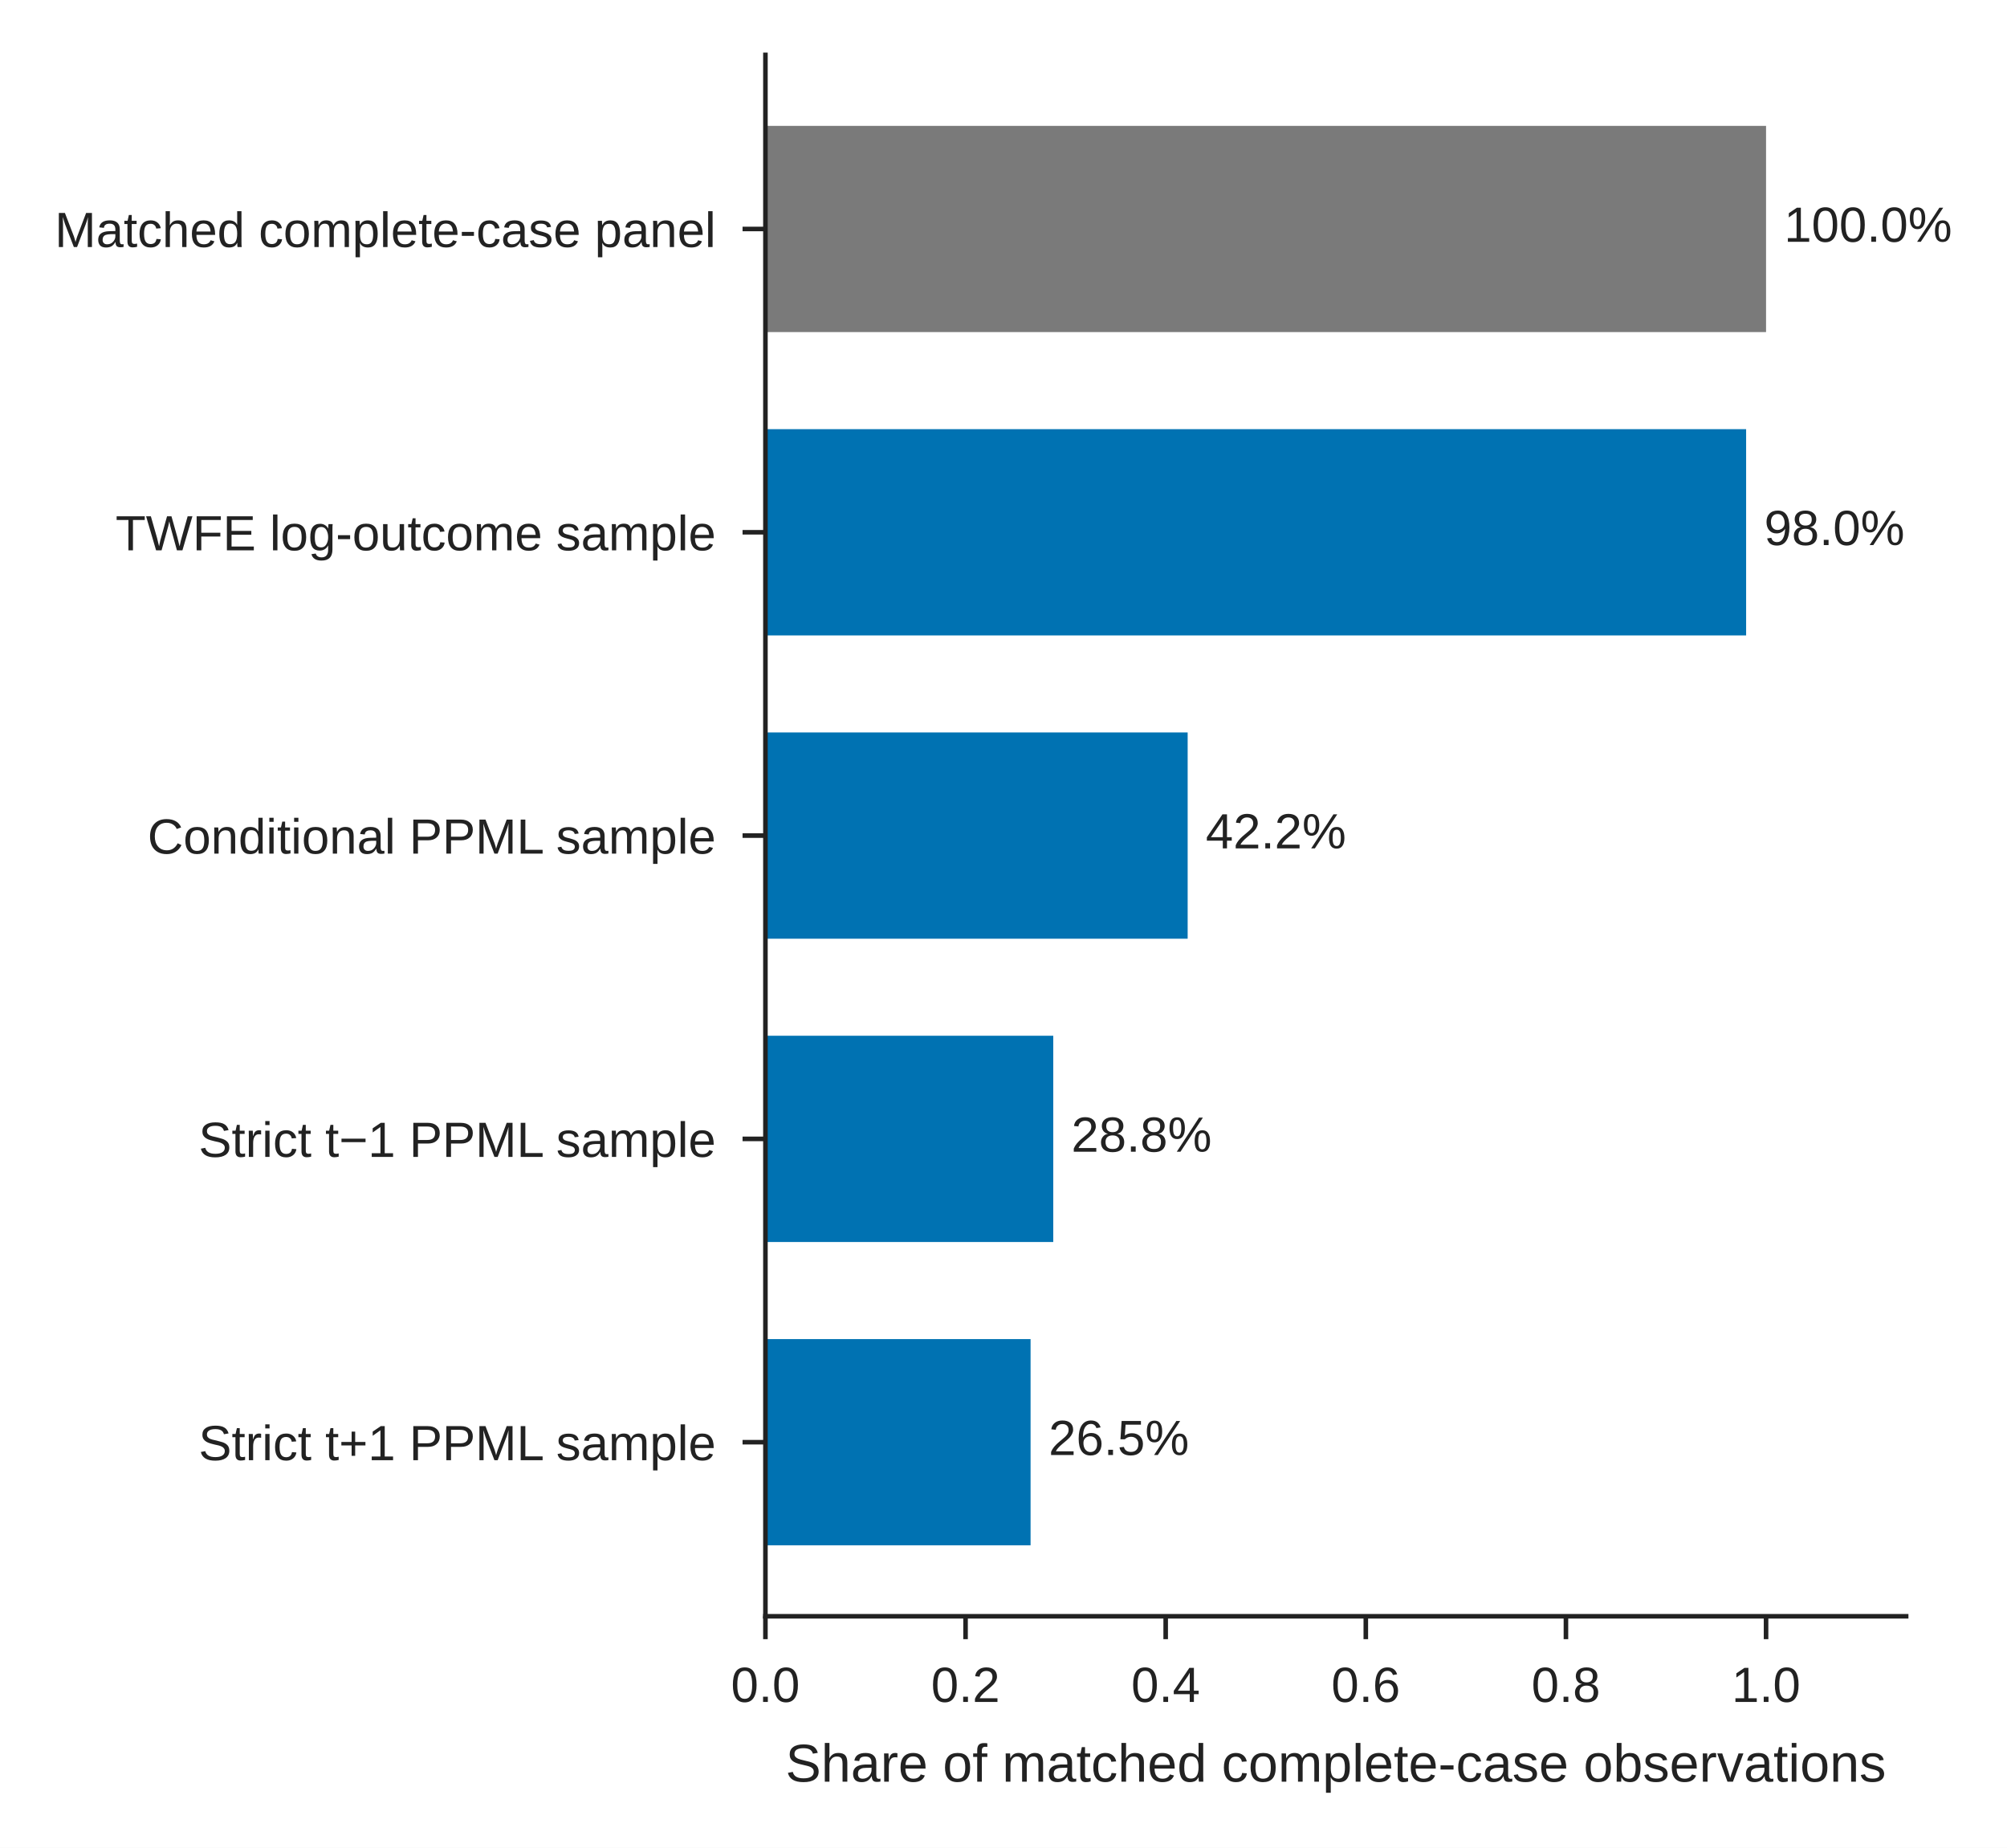
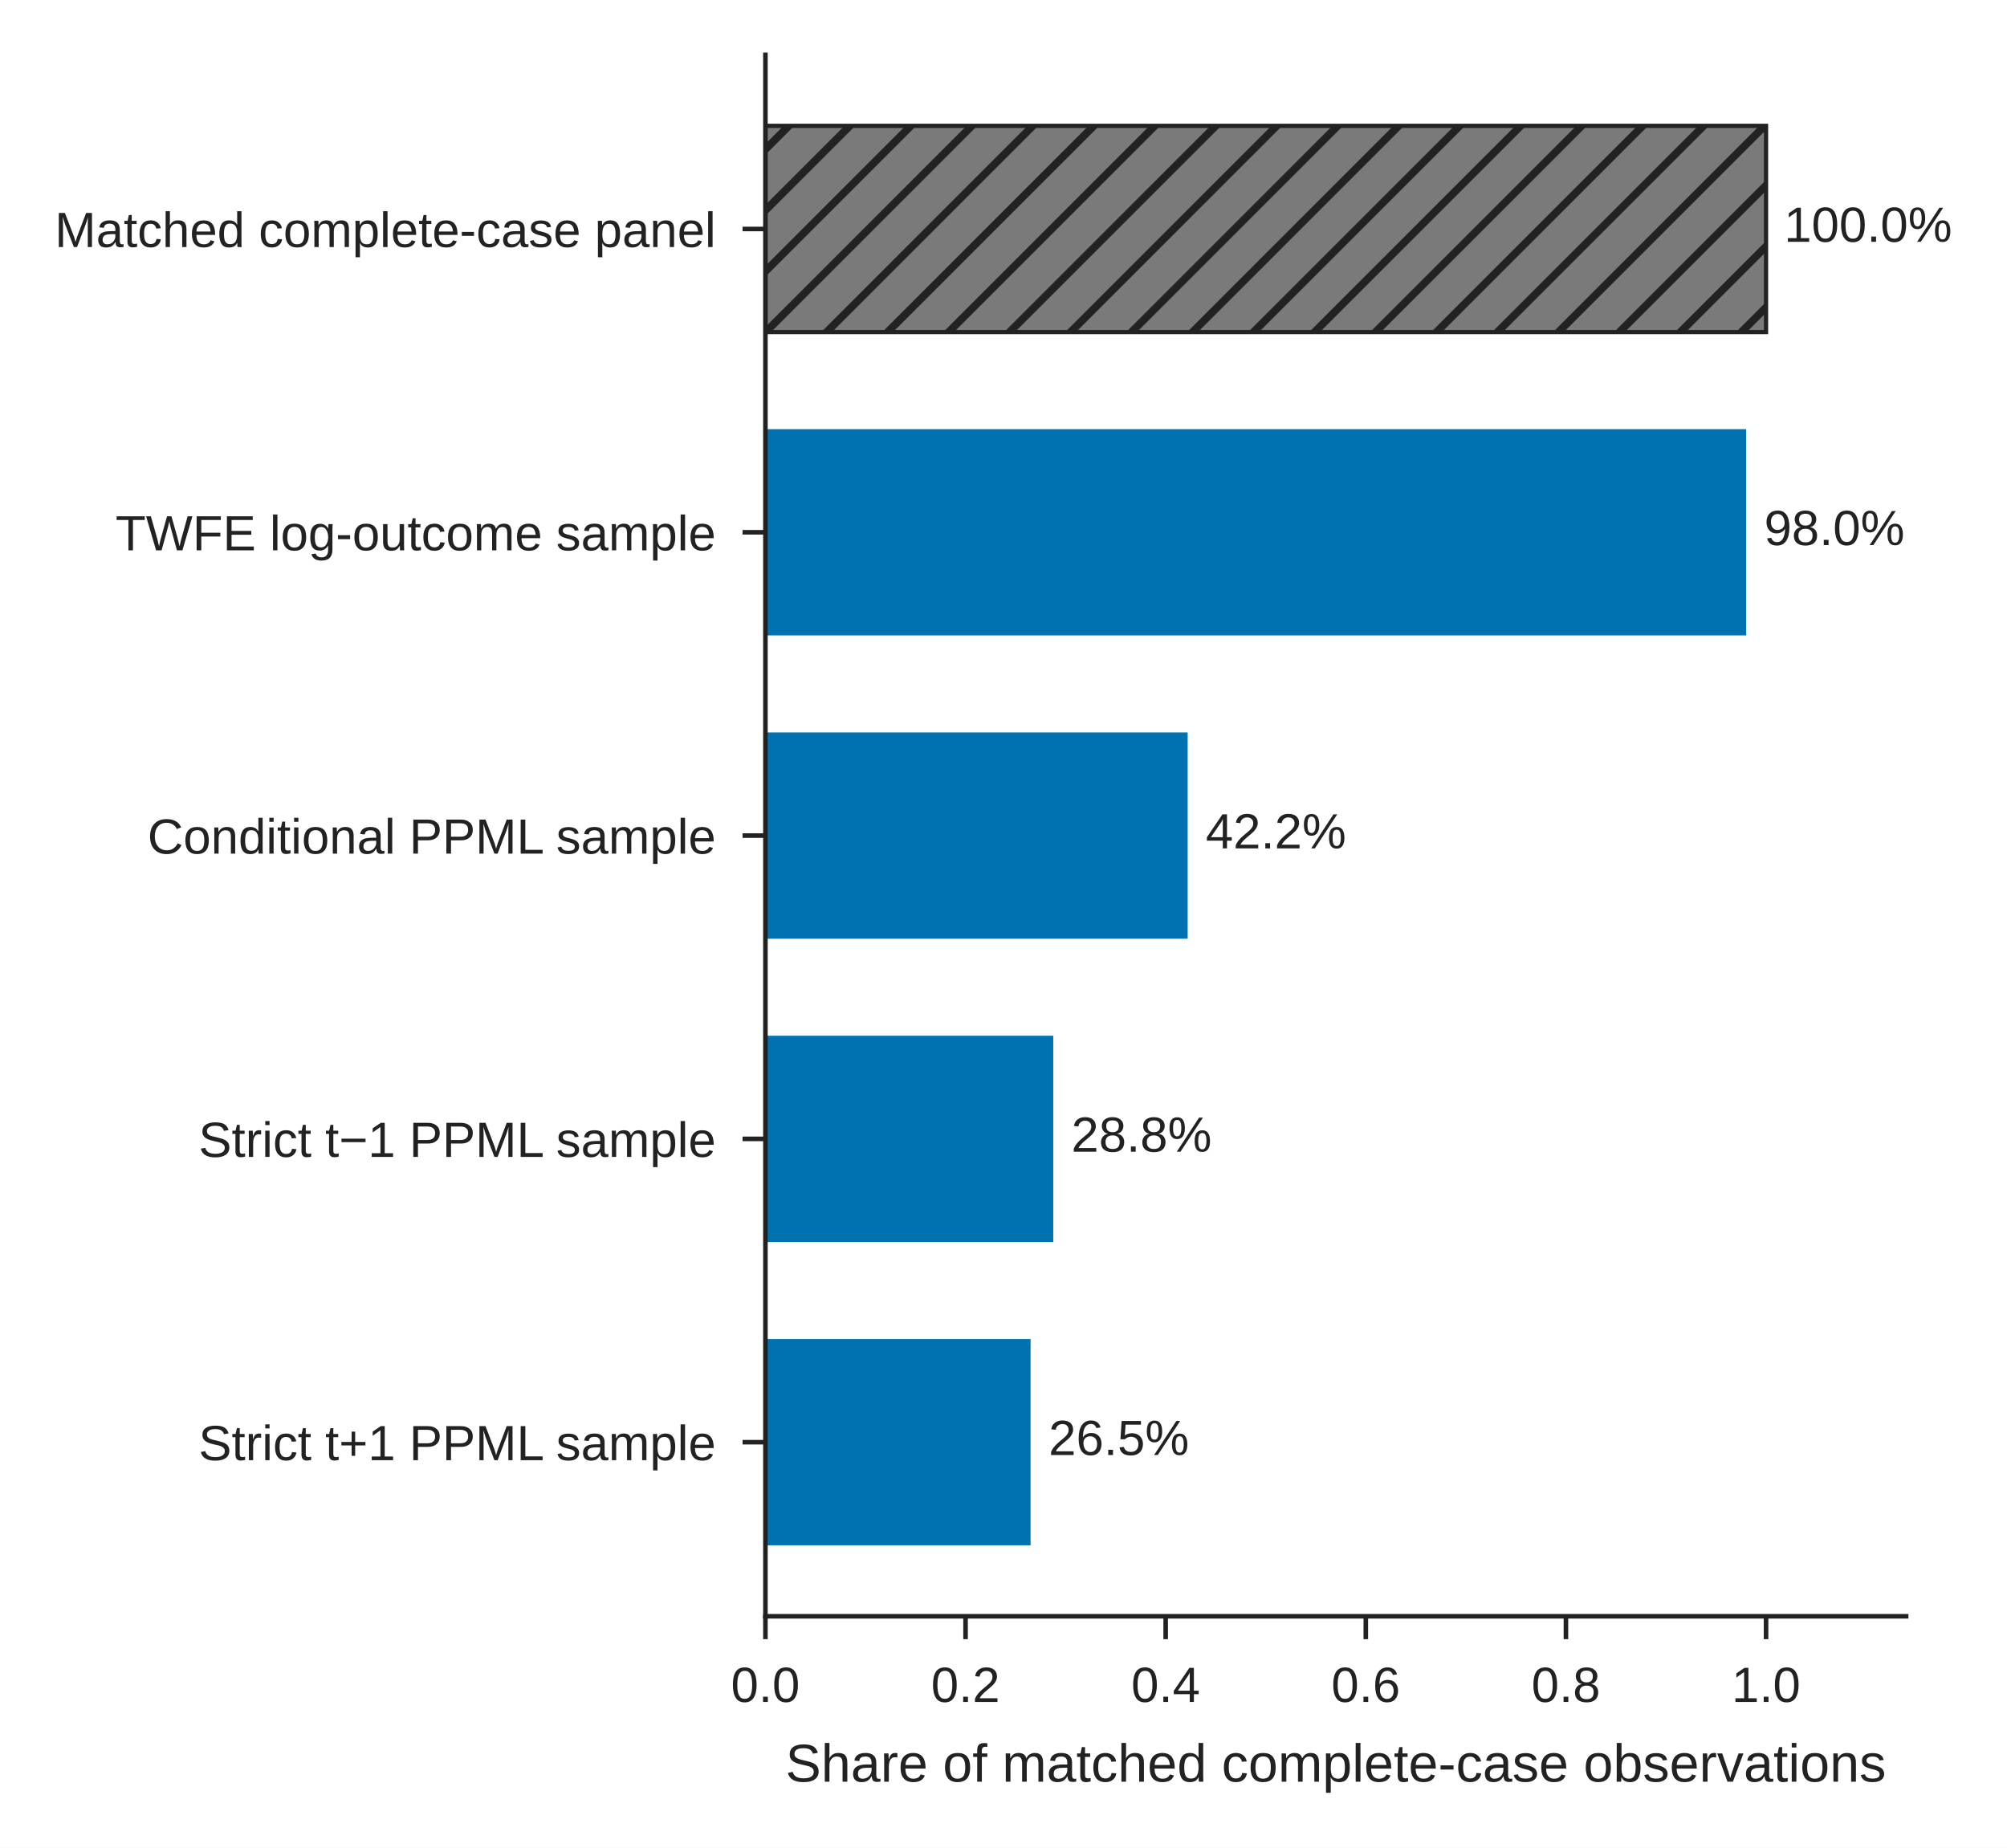
<svg xmlns="http://www.w3.org/2000/svg" xmlns:xlink="http://www.w3.org/1999/xlink" width="263.28pt" height="242.4pt" viewBox="0 0 263.28 242.4" version="1.1">
  <defs>
    <style type="text/css">*{stroke-linejoin: round; stroke-linecap: butt}</style>
  </defs>
  <g id="figure_1">
    <g id="patch_1">
      <path d="M 0 242.4 L 263.28 242.4 L 263.28 0 L 0 0 z " style="fill: #ffffff" />
    </g>
    <g id="axes_1">
      <g id="patch_2">
        <path d="M 100.409 212.03 L 250.05 212.03 L 250.05 7.2 L 100.409 7.2 z " style="fill: #ffffff" />
      </g>
      <g id="patch_3">
-         <path d="M 100.409 202.72 L 135.192 202.72 L 135.192 175.664 L 100.409 175.664 z " clip-path="url(#p243b2b5ce0)" style="fill: #0072b2" />
+         <path d="M 100.409 202.72 L 135.192 202.72 L 135.192 175.664 L 100.409 175.664 z " clip-path="url(#p2c71755d62)" style="fill: #0072b2" />
      </g>
      <g id="patch_4">
-         <path d="M 100.409 162.931 L 138.167 162.931 L 138.167 135.875 L 100.409 135.875 z " clip-path="url(#p243b2b5ce0)" style="fill: #0072b2" />
+         <path d="M 100.409 162.931 L 138.167 162.931 L 138.167 135.875 L 100.409 135.875 z " clip-path="url(#p2c71755d62)" style="fill: #0072b2" />
      </g>
      <g id="patch_5">
-         <path d="M 100.409 123.143 L 155.798 123.143 L 155.798 96.087 L 100.409 96.087 z " clip-path="url(#p243b2b5ce0)" style="fill: #0072b2" />
+         <path d="M 100.409 123.143 L 155.798 123.143 L 155.798 96.087 L 100.409 96.087 z " clip-path="url(#p2c71755d62)" style="fill: #0072b2" />
      </g>
      <g id="patch_6">
-         <path d="M 100.409 83.355 L 229.058 83.355 L 229.058 56.299 L 100.409 56.299 z " clip-path="url(#p243b2b5ce0)" style="fill: #0072b2" />
+         <path d="M 100.409 83.355 L 229.058 83.355 L 229.058 56.299 L 100.409 56.299 z " clip-path="url(#p2c71755d62)" style="fill: #0072b2" />
      </g>
      <g id="patch_7">
-         <path d="M 100.409 43.566 L 231.673 43.566 L 231.673 16.51 L 100.409 16.51 z " clip-path="url(#p243b2b5ce0)" style="fill: #7a7a7a" />
+         <path d="M 100.409 43.566 L 231.673 43.566 L 231.673 16.51 L 100.409 16.51 z " clip-path="url(#p2c71755d62)" style="fill: url(#hb2bf0fa080); stroke: #222222; stroke-width: 0.55; stroke-linejoin: miter" />
      </g>
      <g id="matplotlib.axis_1">
        <g id="xtick_1">
          <g id="line2d_1">
            <defs>
-               <path id="ma44e10a7fc" d="M 0 0 L 0 3 " style="stroke: #222222; stroke-width: 0.6" />
+               <path id="mba533a1220" d="M 0 0 L 0 3 " style="stroke: #222222; stroke-width: 0.6" />
            </defs>
            <g>
-               <use xlink:href="#ma44e10a7fc" x="100.409" y="212.03" style="fill: #222222; stroke: #222222; stroke-width: 0.6" />
+               <use xlink:href="#mba533a1220" x="100.409" y="212.03" style="fill: #222222; stroke: #222222; stroke-width: 0.6" />
            </g>
          </g>
          <g id="text_1">
            <text style="font-size: 6.5px; font-family: 'Liberation Sans', 'DejaVu Sans'; text-anchor: middle; fill: #222222" x="100.409" y="223.262" transform="rotate(-0 100.409 223.2623)">0.0</text>
          </g>
        </g>
        <g id="xtick_2">
          <g id="line2d_2">
            <g>
-               <use xlink:href="#ma44e10a7fc" x="126.662" y="212.03" style="fill: #222222; stroke: #222222; stroke-width: 0.6" />
+               <use xlink:href="#mba533a1220" x="126.662" y="212.03" style="fill: #222222; stroke: #222222; stroke-width: 0.6" />
            </g>
          </g>
          <g id="text_2">
            <text style="font-size: 6.5px; font-family: 'Liberation Sans', 'DejaVu Sans'; text-anchor: middle; fill: #222222" x="126.662" y="223.262" transform="rotate(-0 126.6618 223.2623)">0.2</text>
          </g>
        </g>
        <g id="xtick_3">
          <g id="line2d_3">
            <g>
-               <use xlink:href="#ma44e10a7fc" x="152.915" y="212.03" style="fill: #222222; stroke: #222222; stroke-width: 0.6" />
+               <use xlink:href="#mba533a1220" x="152.915" y="212.03" style="fill: #222222; stroke: #222222; stroke-width: 0.6" />
            </g>
          </g>
          <g id="text_3">
            <text style="font-size: 6.5px; font-family: 'Liberation Sans', 'DejaVu Sans'; text-anchor: middle; fill: #222222" x="152.915" y="223.262" transform="rotate(-0 152.9147 223.2623)">0.4</text>
          </g>
        </g>
        <g id="xtick_4">
          <g id="line2d_4">
            <g>
-               <use xlink:href="#ma44e10a7fc" x="179.168" y="212.03" style="fill: #222222; stroke: #222222; stroke-width: 0.6" />
+               <use xlink:href="#mba533a1220" x="179.168" y="212.03" style="fill: #222222; stroke: #222222; stroke-width: 0.6" />
            </g>
          </g>
          <g id="text_4">
            <text style="font-size: 6.5px; font-family: 'Liberation Sans', 'DejaVu Sans'; text-anchor: middle; fill: #222222" x="179.168" y="223.262" transform="rotate(-0 179.1676 223.2623)">0.6</text>
          </g>
        </g>
        <g id="xtick_5">
          <g id="line2d_5">
            <g>
-               <use xlink:href="#ma44e10a7fc" x="205.42" y="212.03" style="fill: #222222; stroke: #222222; stroke-width: 0.6" />
+               <use xlink:href="#mba533a1220" x="205.42" y="212.03" style="fill: #222222; stroke: #222222; stroke-width: 0.6" />
            </g>
          </g>
          <g id="text_5">
            <text style="font-size: 6.5px; font-family: 'Liberation Sans', 'DejaVu Sans'; text-anchor: middle; fill: #222222" x="205.42" y="223.262" transform="rotate(-0 205.4204 223.2623)">0.8</text>
          </g>
        </g>
        <g id="xtick_6">
          <g id="line2d_6">
            <g>
-               <use xlink:href="#ma44e10a7fc" x="231.673" y="212.03" style="fill: #222222; stroke: #222222; stroke-width: 0.6" />
+               <use xlink:href="#mba533a1220" x="231.673" y="212.03" style="fill: #222222; stroke: #222222; stroke-width: 0.6" />
            </g>
          </g>
          <g id="text_6">
            <text style="font-size: 6.5px; font-family: 'Liberation Sans', 'DejaVu Sans'; text-anchor: middle; fill: #222222" x="231.673" y="223.262" transform="rotate(-0 231.6733 223.2623)">1.0</text>
          </g>
        </g>
        <g id="text_7">
          <text style="font-size: 7px; font-family: 'Liberation Sans', 'DejaVu Sans'; text-anchor: middle; fill: #222222" x="175.23" y="233.726" transform="rotate(-0 175.2296 233.7264)">Share of matched complete-case observations</text>
        </g>
      </g>
      <g id="matplotlib.axis_2">
        <g id="ytick_1">
          <g id="line2d_7">
            <defs>
-               <path id="m21a233a02e" d="M 0 0 L -3 0 " style="stroke: #222222; stroke-width: 0.6" />
+               <path id="m6e144f64fa" d="M 0 0 L -3 0 " style="stroke: #222222; stroke-width: 0.6" />
            </defs>
            <g>
-               <use xlink:href="#m21a233a02e" x="100.409" y="189.192" style="fill: #222222; stroke: #222222; stroke-width: 0.6" />
+               <use xlink:href="#m6e144f64fa" x="100.409" y="189.192" style="fill: #222222; stroke: #222222; stroke-width: 0.6" />
            </g>
          </g>
          <g id="text_8">
            <text style="font-size: 6.5px; font-family: 'Liberation Sans', 'DejaVu Sans'; text-anchor: end; fill: #222222" x="93.909" y="191.558" transform="rotate(-0 93.90898 191.5577)">Strict t+1 PPML sample</text>
          </g>
        </g>
        <g id="ytick_2">
          <g id="line2d_8">
            <g>
-               <use xlink:href="#m21a233a02e" x="100.409" y="149.403" style="fill: #222222; stroke: #222222; stroke-width: 0.6" />
+               <use xlink:href="#m6e144f64fa" x="100.409" y="149.403" style="fill: #222222; stroke: #222222; stroke-width: 0.6" />
            </g>
          </g>
          <g id="text_9">
            <text style="font-size: 6.5px; font-family: 'Liberation Sans', 'DejaVu Sans'; text-anchor: end; fill: #222222" x="93.909" y="151.769" transform="rotate(-0 93.90898 151.7694)">Strict t−1 PPML sample</text>
          </g>
        </g>
        <g id="ytick_3">
          <g id="line2d_9">
            <g>
-               <use xlink:href="#m21a233a02e" x="100.409" y="109.615" style="fill: #222222; stroke: #222222; stroke-width: 0.6" />
+               <use xlink:href="#m6e144f64fa" x="100.409" y="109.615" style="fill: #222222; stroke: #222222; stroke-width: 0.6" />
            </g>
          </g>
          <g id="text_10">
            <text style="font-size: 6.5px; font-family: 'Liberation Sans', 'DejaVu Sans'; text-anchor: end; fill: #222222" x="93.909" y="111.981" transform="rotate(-0 93.90898 111.9811)">Conditional PPML sample</text>
          </g>
        </g>
        <g id="ytick_4">
          <g id="line2d_10">
            <g>
-               <use xlink:href="#m21a233a02e" x="100.409" y="69.827" style="fill: #222222; stroke: #222222; stroke-width: 0.6" />
+               <use xlink:href="#m6e144f64fa" x="100.409" y="69.827" style="fill: #222222; stroke: #222222; stroke-width: 0.6" />
            </g>
          </g>
          <g id="text_11">
            <text style="font-size: 6.5px; font-family: 'Liberation Sans', 'DejaVu Sans'; text-anchor: end; fill: #222222" x="93.909" y="72.193" transform="rotate(-0 93.90898 72.19285)">TWFE log-outcome sample</text>
          </g>
        </g>
        <g id="ytick_5">
          <g id="line2d_11">
            <g>
-               <use xlink:href="#m21a233a02e" x="100.409" y="30.038" style="fill: #222222; stroke: #222222; stroke-width: 0.6" />
+               <use xlink:href="#m6e144f64fa" x="100.409" y="30.038" style="fill: #222222; stroke: #222222; stroke-width: 0.6" />
            </g>
          </g>
          <g id="text_12">
            <text style="font-size: 6.5px; font-family: 'Liberation Sans', 'DejaVu Sans'; text-anchor: end; fill: #222222" x="93.909" y="32.405" transform="rotate(-0 93.90898 32.40456)">Matched complete-case panel</text>
          </g>
        </g>
      </g>
      <g id="patch_8">
        <path d="M 100.409 212.03 L 100.409 7.2 " style="fill: none; stroke: #222222; stroke-width: 0.6; stroke-linejoin: miter; stroke-linecap: square" />
      </g>
      <g id="patch_9">
        <path d="M 100.409 212.03 L 250.05 212.03 " style="fill: none; stroke: #222222; stroke-width: 0.6; stroke-linejoin: miter; stroke-linecap: square" />
      </g>
      <g id="text_13">
        <text style="font-size: 6.5px; font-family: 'Liberation Sans', 'DejaVu Sans'; text-anchor: start; fill: #222222" x="137.555" y="190.874" transform="rotate(-0 137.5546 190.8737)">26.5%</text>
      </g>
      <g id="text_14">
        <text style="font-size: 6.5px; font-family: 'Liberation Sans', 'DejaVu Sans'; text-anchor: start; fill: #222222" x="140.53" y="151.085" transform="rotate(-0 140.5297 151.0855)">28.8%</text>
      </g>
      <g id="text_15">
        <text style="font-size: 6.5px; font-family: 'Liberation Sans', 'DejaVu Sans'; text-anchor: start; fill: #222222" x="158.161" y="111.297" transform="rotate(-0 158.1607 111.2972)">42.2%</text>
      </g>
      <g id="text_16">
        <text style="font-size: 6.5px; font-family: 'Liberation Sans', 'DejaVu Sans'; text-anchor: start; fill: #222222" x="231.42" y="71.509" transform="rotate(-0 231.4204 71.50889)">98.0%</text>
      </g>
      <g id="text_17">
        <text style="font-size: 6.5px; font-family: 'Liberation Sans', 'DejaVu Sans'; text-anchor: start; fill: #222222" x="234.036" y="31.721" transform="rotate(-0 234.0361 31.7206)">100.0%</text>
      </g>
    </g>
  </g>
  <defs>
-     <clipPath id="p243b2b5ce0">
+     <clipPath id="p2c71755d62">
      <rect x="100.409" y="7.2" width="149.641" height="204.83" />
    </clipPath>
  </defs>
+   <defs>
+     <pattern id="hb2bf0fa080" patternUnits="userSpaceOnUse" x="0" y="0" width="72" height="72">
+       <rect x="0" y="0" width="73" height="73" fill="#7a7a7a" />
+       <path d="M -36 36 L 36 -36 M -32 40 L 40 -32 M -28 44 L 44 -28 M -24 48 L 48 -24 M -20 52 L 52 -20 M -16 56 L 56 -16 M -12 60 L 60 -12 M -8 64 L 64 -8 M -4 68 L 68 -4 M 0 72 L 72 0 M 4 76 L 76 4 M 8 80 L 80 8 M 12 84 L 84 12 M 16 88 L 88 16 M 20 92 L 92 20 M 24 96 L 96 24 M 28 100 L 100 28 M 32 104 L 104 32 M 36 108 L 108 36 " style="fill: #222222; stroke: #222222; stroke-width: 1.0; stroke-linecap: butt; stroke-linejoin: miter" />
+     </pattern>
+   </defs>
</svg>
